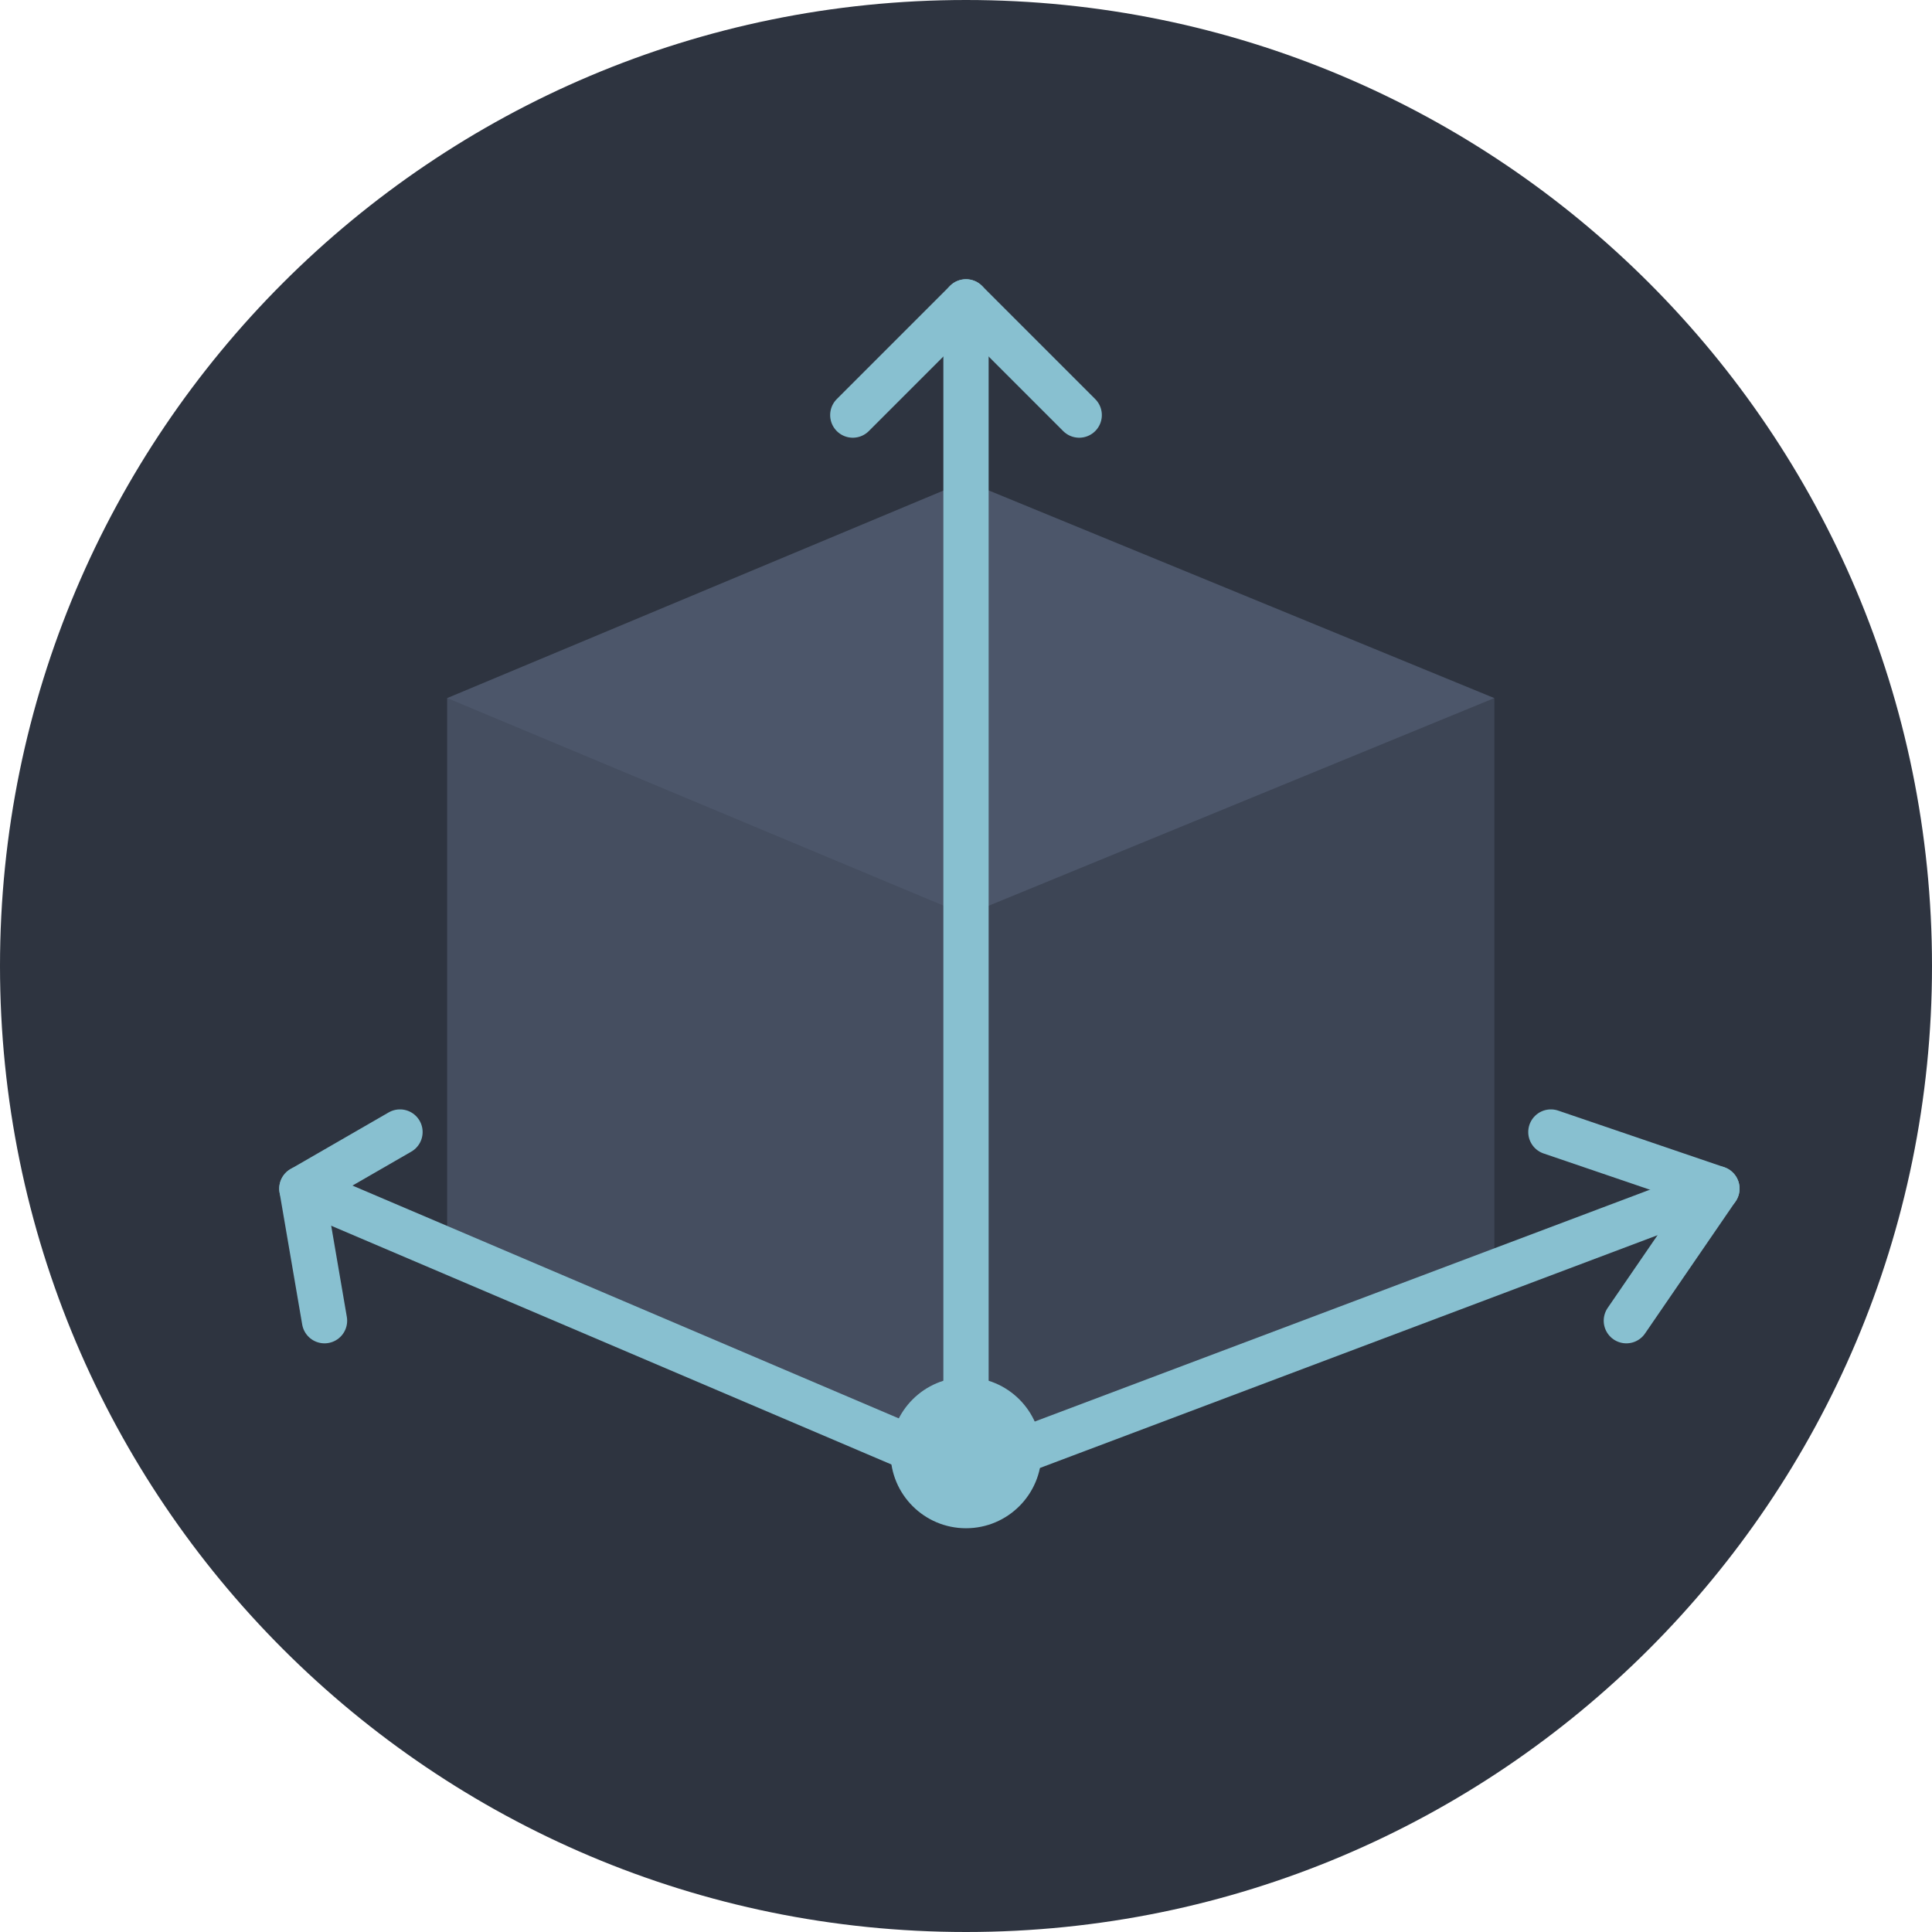
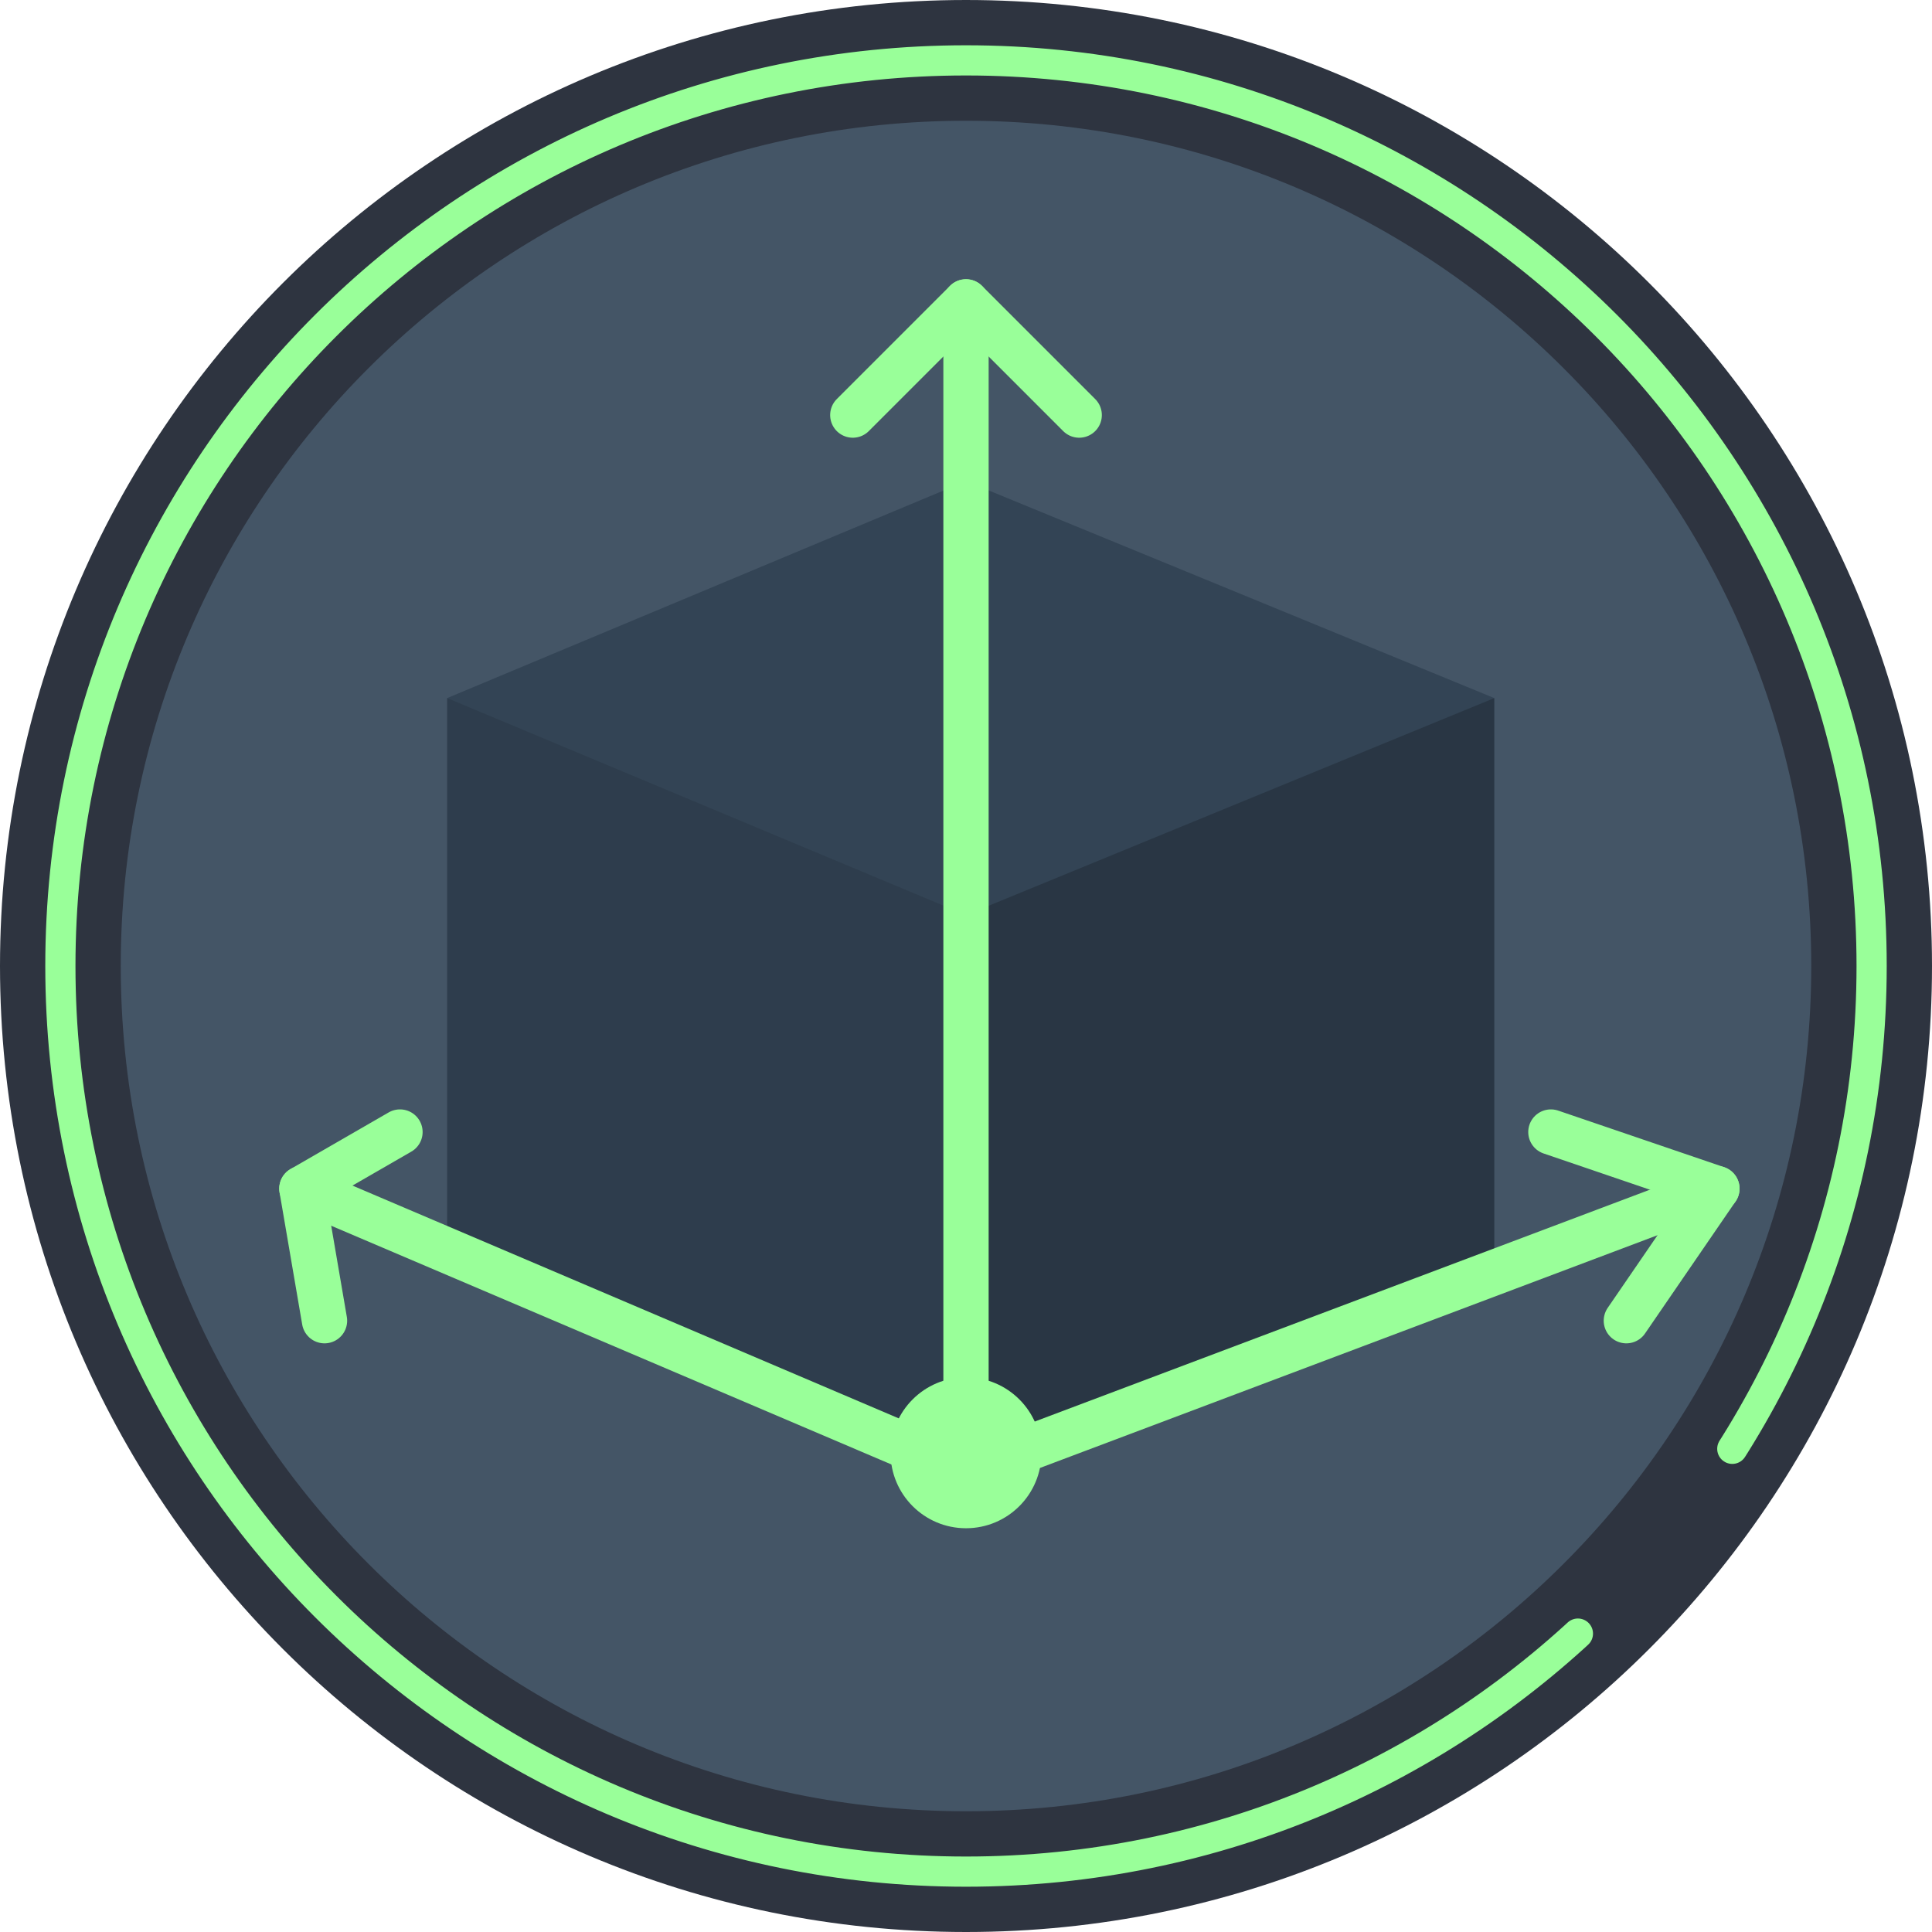
<svg xmlns="http://www.w3.org/2000/svg" width="1024" height="1024" viewBox="0 0 1024 1024">
-   <circle id="background" fill="#2e3440" cx="512" cy="512" r="512" />
+   <circle id="background" fill="#445566" cx="512" cy="512" r="480" stroke="#2e3440" stroke-width="64" />
+   <path fill="none" stroke="#99FF99" stroke-width="16" stroke-linecap="round" stroke-dasharray="2048, 128" stroke-dashoffset="1024" d="M 512 32 a 480 480 0 0 1 0 960 a 480 480 0 0 1 0 -960" />
  <g id="box">
-     <polygon fill="#4c566a" points="512,790 792,675 792,370 512,255 237,370 237,675" />
+     <polygon fill="#334455" points="512,790 792,675 792,370 512,255 237,370 237,675" />
    <polygon opacity="0.1" points="512,485 512,790 237,675 237,370" />
    <polygon opacity="0.2" points="512,485 792,370 792,675 512,790" />
  </g>
-   <g id="graph" fill="#88c0d0">
-     <g id="arrow" fill="none" stroke="#88c0d0" stroke-width="24" stroke-linejoin="round" stroke-linecap="round">
+   <g id="graph" fill="#99FF99">
+     <g id="arrow" fill="none" stroke="#99FF99" stroke-width="24" stroke-linejoin="round" stroke-linecap="round">
      <g id="arrow-y">
        <polyline id="arrow-y-shaft" points="512,780 512,160" />
        <polyline id="arrow-y-head" points="452,220 512,160 572,220" />
      </g>
      <g id="arrow-x">
        <polyline id="arrow-x-shaft" points="512,780 160,630" />
        <polyline id="arrow-x-head" points="172,700 160,630 212,600" />
      </g>
      <g id="arrow-z">
        <polyline id="arrow-z-shaft" points="512,780 910,630" />
        <polyline id="arrow-z-head" points="862,700 910,630 822,600" />
      </g>
    </g>
    <circle cx="512" cy="770" r="40" />
  </g>
</svg>
